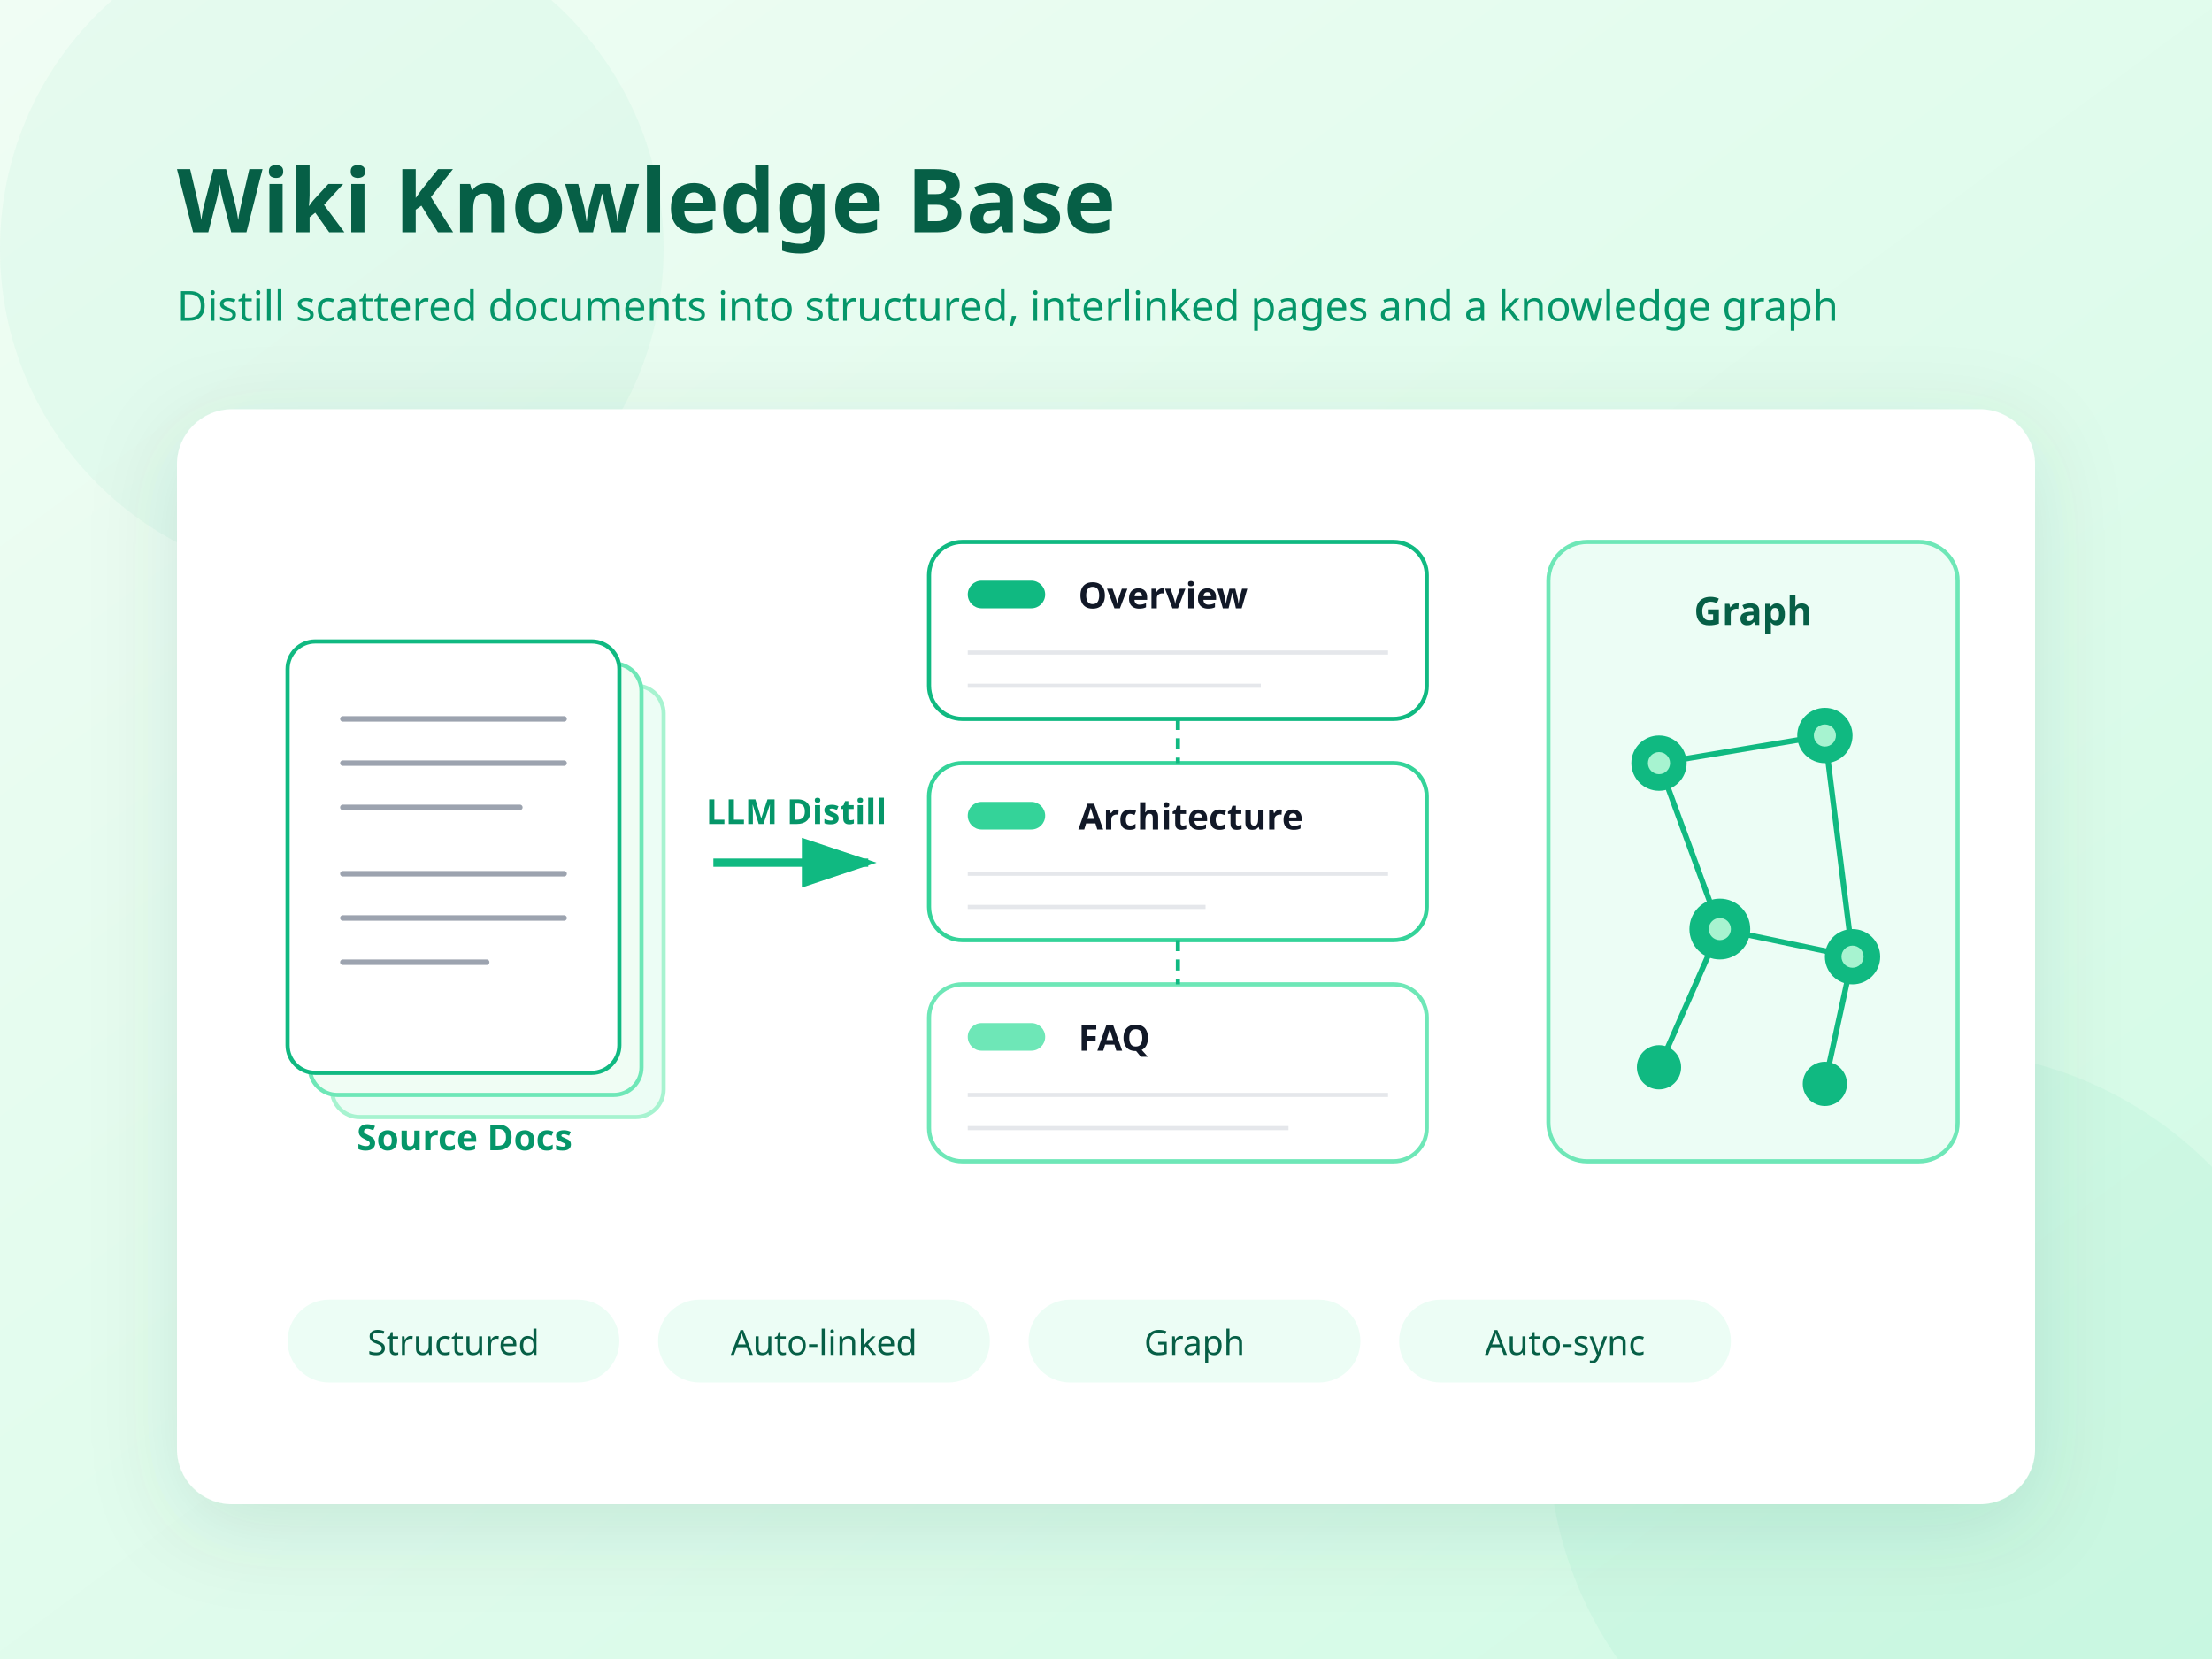
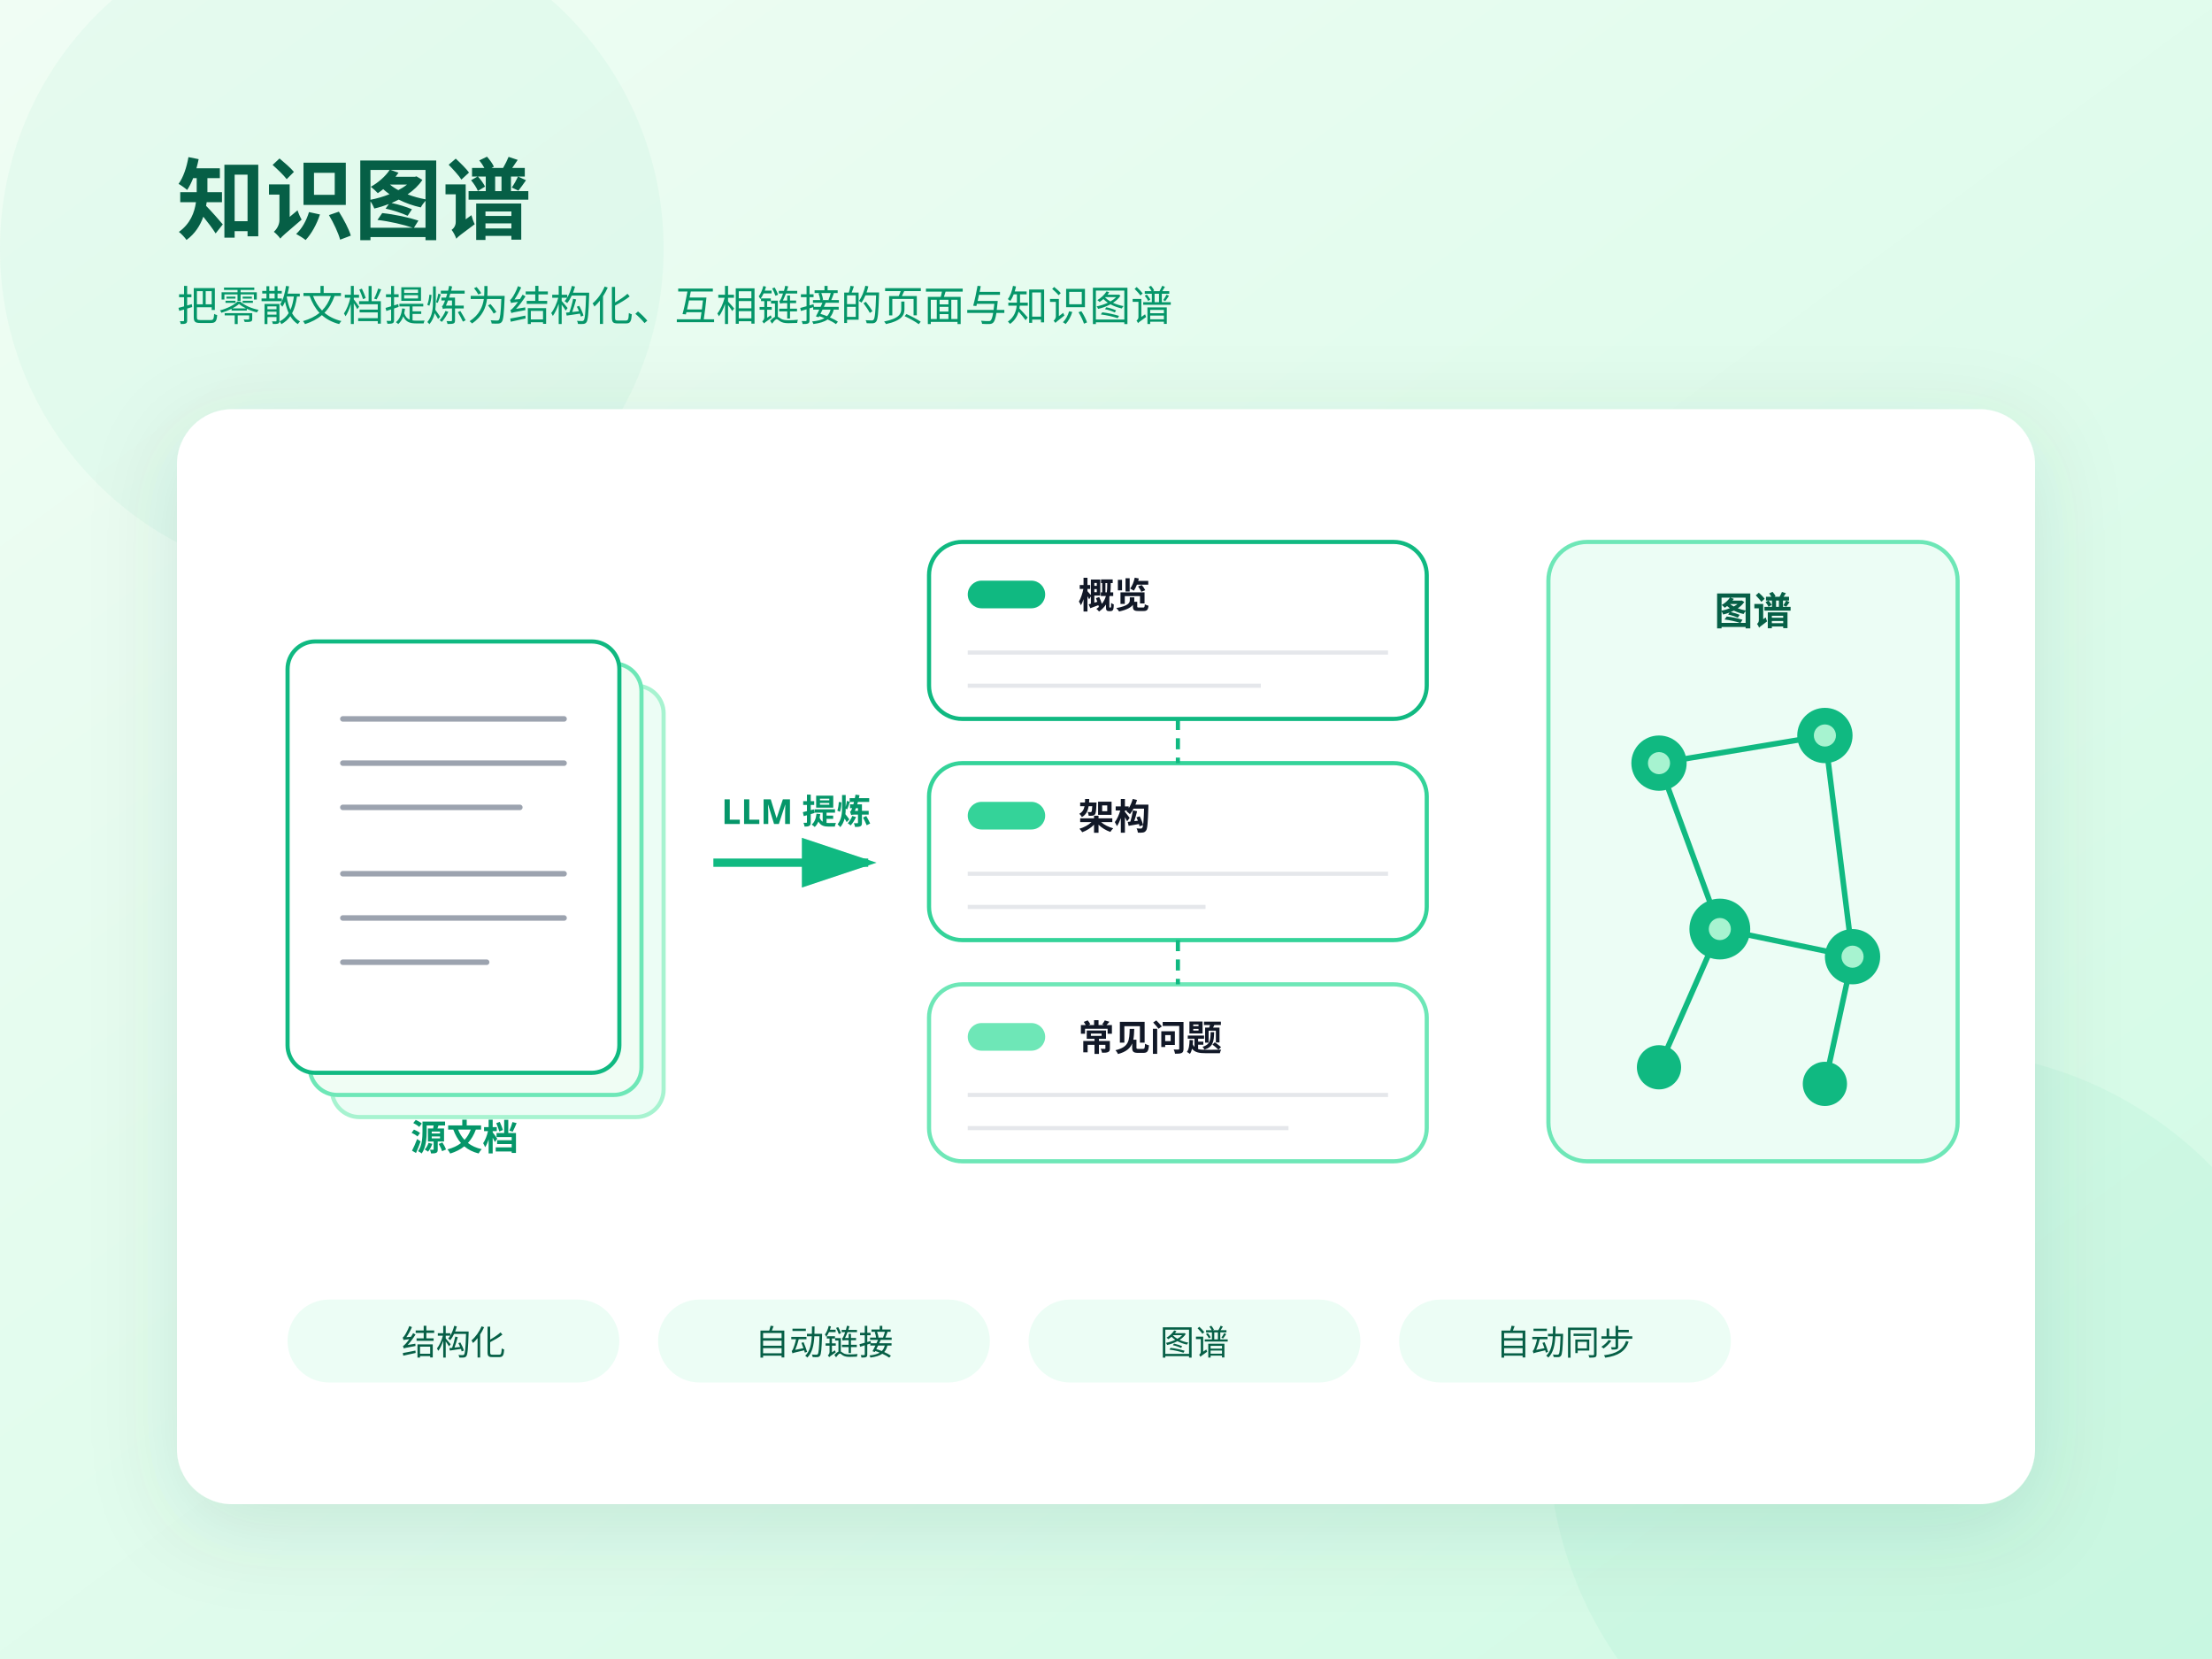
<svg xmlns="http://www.w3.org/2000/svg" viewBox="0 0 800 600">
  <defs>
    <linearGradient id="bg3" x1="0%" y1="0%" x2="100%" y2="100%">
      <stop offset="0%" stop-color="#F0FDF4" />
      <stop offset="100%" stop-color="#D1FAE5" />
    </linearGradient>
    <filter id="soft3" x="-20%" y="-20%" width="140%" height="140%">
      <feDropShadow dx="0" dy="8" stdDeviation="16" flood-color="#065F46" flood-opacity="0.12" />
    </filter>
  </defs>
  <rect width="800" height="600" fill="url(#bg3)" />
  <circle cx="120" cy="90" r="120" fill="#10B981" opacity="0.05" />
  <circle cx="700" cy="520" r="140" fill="#34D399" opacity="0.06" />
-   <text x="64" y="84" font-family="PingFang SC, sans-serif" font-size="32" font-weight="700" fill="#065F46">Wiki Knowledge Base</text>
-   <text x="64" y="116" font-family="PingFang SC, sans-serif" font-size="15" fill="#059669">Distill scattered documents into structured, interlinked pages and a knowledge graph</text>
+   <text x="64" y="84" font-family="'PingFang SC','Microsoft YaHei','Hiragino Sans GB',sans-serif" font-size="32" font-weight="700" fill="#065F46">知识图谱</text>
+   <text x="64" y="116" font-family="'PingFang SC','Microsoft YaHei','Hiragino Sans GB',sans-serif" font-size="15" fill="#059669">把零散文档提炼为结构化、互相链接的页面与知识图谱</text>
  <g filter="url(#soft3)">
    <rect x="64" y="148" width="672" height="396" rx="20" fill="#FFFFFF" />
  </g>
  <g transform="translate(104, 232)">
    <rect x="16" y="16" width="120" height="156" rx="10" fill="#ECFDF5" stroke="#A7F3D0" stroke-width="1.5" />
    <rect x="8" y="8" width="120" height="156" rx="10" fill="#F0FDF4" stroke="#6EE7B7" stroke-width="1.5" />
    <rect x="0" y="0" width="120" height="156" rx="10" fill="#FFFFFF" stroke="#10B981" stroke-width="1.5" />
    <g stroke="#9CA3AF" stroke-width="2" stroke-linecap="round">
      <line x1="20" y1="28" x2="100" y2="28" />
      <line x1="20" y1="44" x2="100" y2="44" />
      <line x1="20" y1="60" x2="84" y2="60" />
      <line x1="20" y1="84" x2="100" y2="84" />
      <line x1="20" y1="100" x2="100" y2="100" />
      <line x1="20" y1="116" x2="72" y2="116" />
    </g>
-     <text x="64" y="184" font-family="PingFang SC, sans-serif" font-size="13" font-weight="600" fill="#059669" text-anchor="middle">Source Docs</text>
+     <text x="64" y="184" font-family="'PingFang SC','Microsoft YaHei','Hiragino Sans GB',sans-serif" font-size="13" font-weight="600" fill="#059669" text-anchor="middle">源文档</text>
  </g>
  <g transform="translate(258, 300)">
    <path d="M0 12 H56" stroke="#10B981" stroke-width="3" marker-end="url(#arr3)" />
-     <text x="30" y="-2" font-family="PingFang SC, sans-serif" font-size="12.5" font-weight="600" fill="#059669" text-anchor="middle">LLM Distill</text>
+     <text x="30" y="-2" font-family="'PingFang SC','Microsoft YaHei','Hiragino Sans GB',sans-serif" font-size="12.5" font-weight="600" fill="#059669" text-anchor="middle">LLM 提炼</text>
  </g>
  <g transform="translate(336, 196)">
    <rect width="180" height="64" rx="12" fill="#FFFFFF" stroke="#10B981" stroke-width="1.5" />
    <rect x="14" y="14" width="28" height="10" rx="5" fill="#10B981" />
-     <text x="54" y="24" font-family="PingFang SC, sans-serif" font-size="13" font-weight="600" fill="#111827">Overview</text>
+     <text x="54" y="24" font-family="'PingFang SC','Microsoft YaHei','Hiragino Sans GB',sans-serif" font-size="13" font-weight="600" fill="#111827">概览</text>
    <line x1="14" y1="40" x2="166" y2="40" stroke="#E5E7EB" stroke-width="1.5" />
    <line x1="14" y1="52" x2="120" y2="52" stroke="#E5E7EB" stroke-width="1.5" />
  </g>
  <g transform="translate(336, 276)">
    <rect width="180" height="64" rx="12" fill="#FFFFFF" stroke="#34D399" stroke-width="1.5" />
    <rect x="14" y="14" width="28" height="10" rx="5" fill="#34D399" />
-     <text x="54" y="24" font-family="PingFang SC, sans-serif" font-size="13" font-weight="600" fill="#111827">Architecture</text>
+     <text x="54" y="24" font-family="'PingFang SC','Microsoft YaHei','Hiragino Sans GB',sans-serif" font-size="13" font-weight="600" fill="#111827">架构</text>
    <line x1="14" y1="40" x2="166" y2="40" stroke="#E5E7EB" stroke-width="1.5" />
    <line x1="14" y1="52" x2="100" y2="52" stroke="#E5E7EB" stroke-width="1.5" />
  </g>
  <g transform="translate(336, 356)">
    <rect width="180" height="64" rx="12" fill="#FFFFFF" stroke="#6EE7B7" stroke-width="1.5" />
    <rect x="14" y="14" width="28" height="10" rx="5" fill="#6EE7B7" />
-     <text x="54" y="24" font-family="PingFang SC, sans-serif" font-size="13" font-weight="600" fill="#111827">FAQ</text>
+     <text x="54" y="24" font-family="'PingFang SC','Microsoft YaHei','Hiragino Sans GB',sans-serif" font-size="13" font-weight="600" fill="#111827">常见问题</text>
    <line x1="14" y1="40" x2="166" y2="40" stroke="#E5E7EB" stroke-width="1.5" />
    <line x1="14" y1="52" x2="130" y2="52" stroke="#E5E7EB" stroke-width="1.5" />
  </g>
  <g stroke="#10B981" stroke-width="1.5" stroke-dasharray="4,3">
    <path d="M426 260 V276" fill="none" />
    <path d="M426 340 V356" fill="none" />
  </g>
  <g transform="translate(560, 196)">
    <rect width="148" height="224" rx="14" fill="#ECFDF5" stroke="#6EE7B7" stroke-width="1.5" />
-     <text x="74" y="30" font-family="PingFang SC, sans-serif" font-size="14" font-weight="700" fill="#065F46" text-anchor="middle">Graph</text>
+     <text x="74" y="30" font-family="'PingFang SC','Microsoft YaHei','Hiragino Sans GB',sans-serif" font-size="14" font-weight="700" fill="#065F46" text-anchor="middle">图谱</text>
    <g stroke="#10B981" stroke-width="2">
      <line x1="40" y1="80" x2="100" y2="70" />
      <line x1="40" y1="80" x2="62" y2="140" />
      <line x1="100" y1="70" x2="110" y2="150" />
      <line x1="62" y1="140" x2="110" y2="150" />
      <line x1="62" y1="140" x2="40" y2="190" />
      <line x1="110" y1="150" x2="100" y2="196" />
    </g>
    <g fill="#10B981">
      <circle cx="40" cy="80" r="10" />
      <circle cx="100" cy="70" r="10" />
      <circle cx="62" cy="140" r="11" />
      <circle cx="110" cy="150" r="10" />
      <circle cx="40" cy="190" r="8" />
      <circle cx="100" cy="196" r="8" />
    </g>
    <g fill="#A7F3D0">
      <circle cx="40" cy="80" r="4" />
      <circle cx="100" cy="70" r="4" />
      <circle cx="62" cy="140" r="4" />
      <circle cx="110" cy="150" r="4" />
    </g>
  </g>
-   <g transform="translate(104, 470)" font-family="PingFang SC, sans-serif" font-size="12.5" fill="#065F46" text-anchor="middle">
+   <g transform="translate(104, 470)" font-family="'PingFang SC','Microsoft YaHei','Hiragino Sans GB',sans-serif" font-size="12.5" fill="#065F46" text-anchor="middle">
    <rect x="0" y="0" width="120" height="30" rx="15" fill="#ECFDF5" />
-     <text x="60" y="20">Structured</text>
+     <text x="60" y="20">结构化</text>
    <rect x="134" y="0" width="120" height="30" rx="15" fill="#ECFDF5" />
-     <text x="194" y="20">Auto-linked</text>
+     <text x="194" y="20">自动链接</text>
    <rect x="268" y="0" width="120" height="30" rx="15" fill="#ECFDF5" />
-     <text x="328" y="20">Graph</text>
+     <text x="328" y="20">图谱</text>
    <rect x="402" y="0" width="120" height="30" rx="15" fill="#ECFDF5" />
-     <text x="462" y="20">Auto-sync</text>
+     <text x="462" y="20">自动同步</text>
  </g>
  <defs>
    <marker id="arr3" markerWidth="9" markerHeight="9" refX="8" refY="3" orient="auto">
      <polygon points="0 0, 9 3, 0 6" fill="#10B981" />
    </marker>
  </defs>
</svg>
